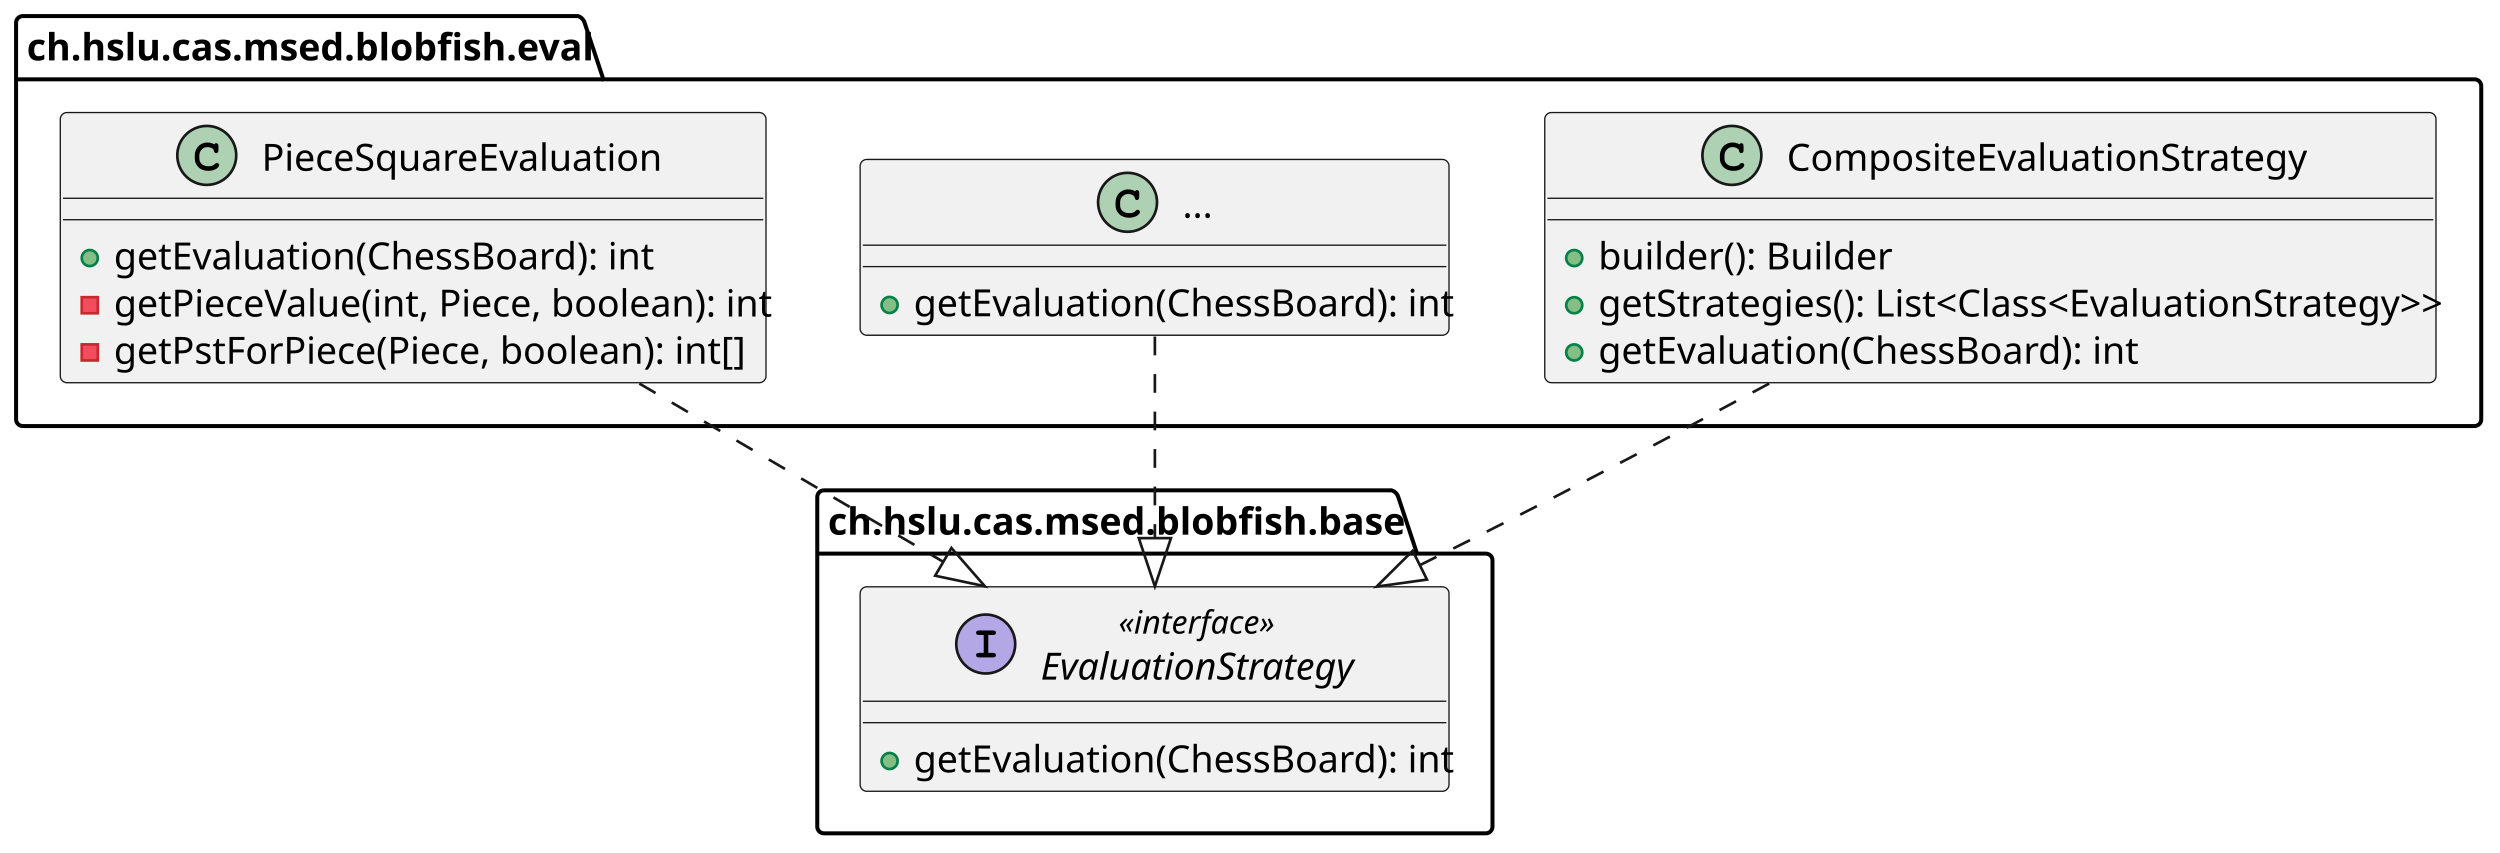
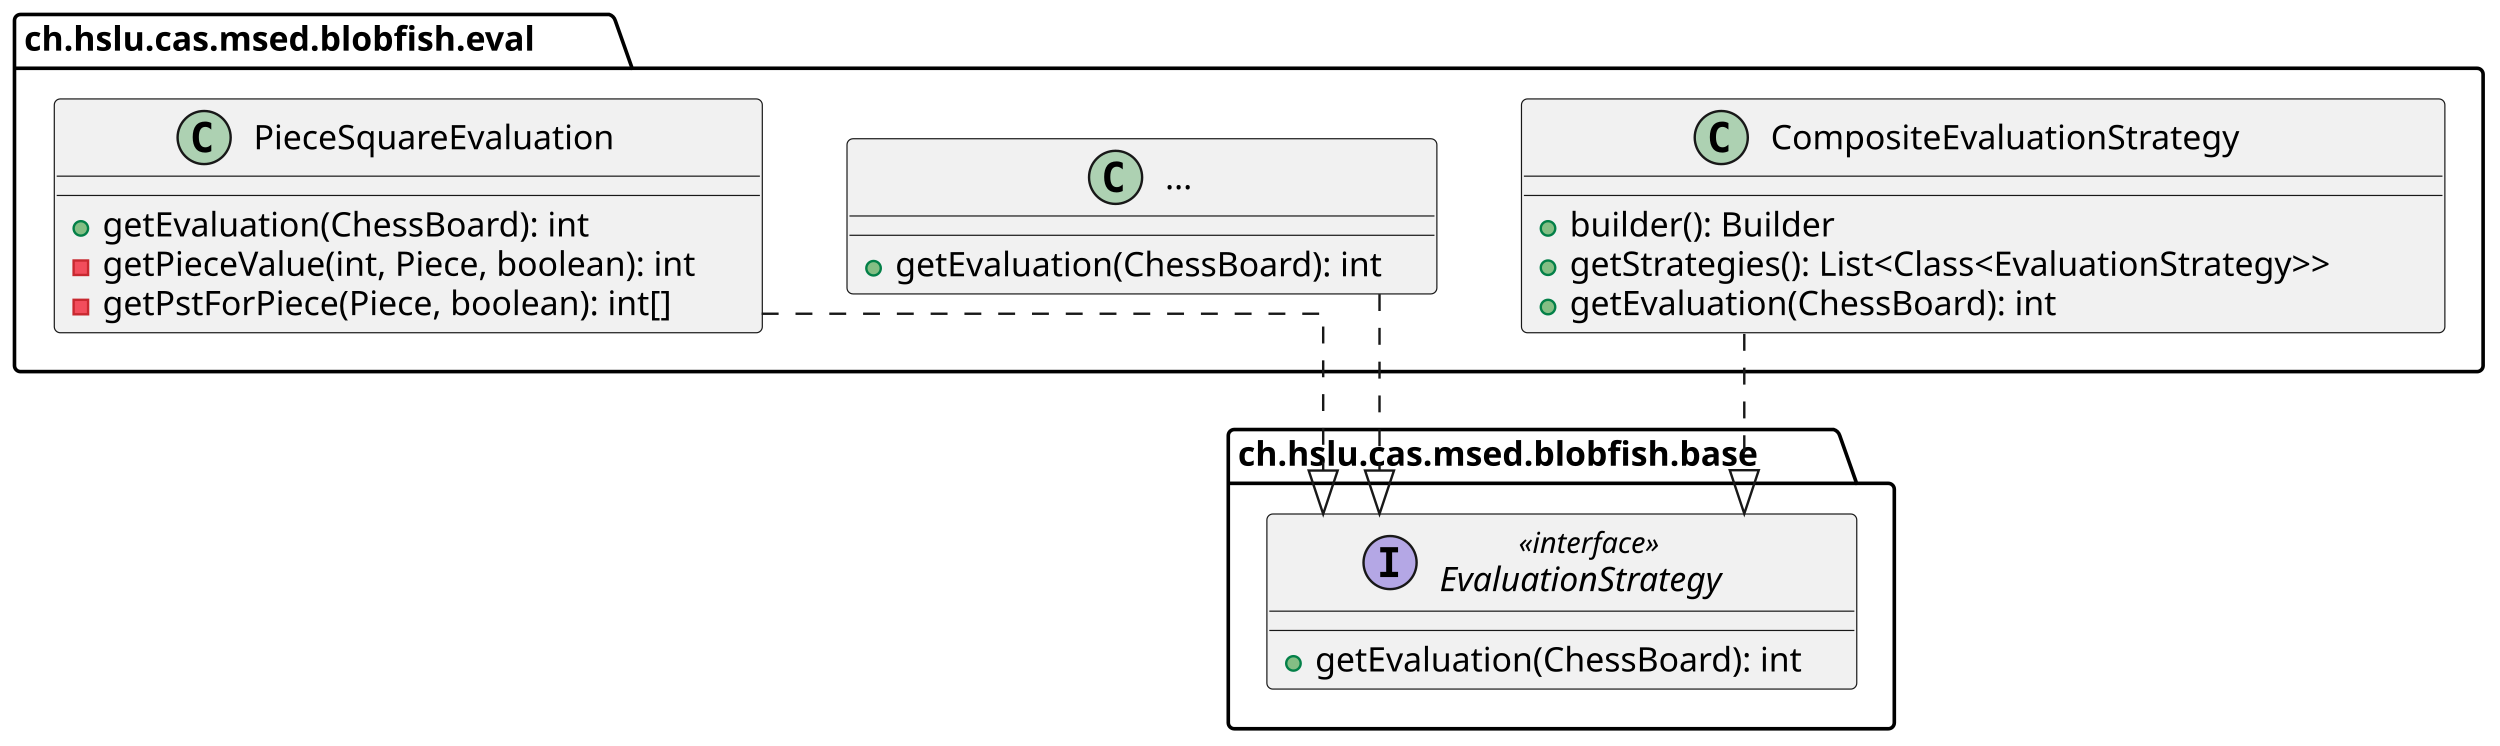
- <svg xmlns="http://www.w3.org/2000/svg" contentStyleType="text/css" data-diagram-type="CLASS" height="318px" preserveAspectRatio="none" style="width:933px;height:318px;background:#FFFFFF;" version="1.1" viewBox="0 0 933 318" width="933px" zoomAndPan="magnify">
+ <svg xmlns="http://www.w3.org/2000/svg" contentStyleType="text/css" data-diagram-type="CLASS" height="309px" preserveAspectRatio="none" style="width:1036px;height:309px;background:#FFFFFF;" version="1.1" viewBox="0 0 1036 309" width="1036px" zoomAndPan="magnify">
  <defs />
  <g>
    <g class="cluster" data-entity="ch.hslu.cas.msed.blobfish.base" data-source-line="6" data-uid="ent0002" id="cluster_ch.hslu.cas.msed.blobfish.base">
-       <path d="M307.5,183 L519.341,183 A3.75,3.75 0 0 1 521.841,185.5 L528.841,206.609 L554.5,206.609 A2.5,2.5 0 0 1 557,209.109 L557,308.5 A2.5,2.5 0 0 1 554.5,311 L307.5,311 A2.5,2.5 0 0 1 305,308.5 L305,185.5 A2.5,2.5 0 0 1 307.5,183" fill="none" style="stroke:#000000;stroke-width:1.5;" />
-       <line style="stroke:#000000;stroke-width:1.5;" x1="305" x2="528.841" y1="206.609" y2="206.609" />
-       <text fill="#000000" font-family="sans-serif" font-size="14" font-weight="bold" lengthAdjust="spacing" textLength="210.841" x="309" y="199.533">ch.hslu.cas.msed.blobfish.base</text>
+       <path d="M511.5,178 L759.886,178 A3.75,3.75 0 0 1 762.386,180.5 L769.386,200.297 L782.5,200.297 A2.5,2.5 0 0 1 785,202.797 L785,299.5 A2.5,2.5 0 0 1 782.5,302 L511.5,302 A2.5,2.5 0 0 1 509,299.5 L509,180.5 A2.5,2.5 0 0 1 511.5,178" fill="none" style="stroke:#000000;stroke-width:1.5;" />
+       <line style="stroke:#000000;stroke-width:1.5;" x1="509" x2="769.386" y1="200.297" y2="200.297" />
+       <text fill="#000000" font-family="sans-serif" font-size="14" font-weight="bold" lengthAdjust="spacing" textLength="247.386" x="513" y="192.995">ch.hslu.cas.msed.blobfish.base</text>
    </g>
    <g class="cluster" data-entity="ch.hslu.cas.msed.blobfish.eval" data-source-line="12" data-uid="ent0004" id="cluster_ch.hslu.cas.msed.blobfish.eval">
-       <path d="M8.5,6 L215.679,6 A3.75,3.75 0 0 1 218.179,8.5 L225.179,29.609 L923.5,29.609 A2.5,2.5 0 0 1 926,32.109 L926,156.5 A2.5,2.5 0 0 1 923.5,159 L8.5,159 A2.5,2.5 0 0 1 6,156.5 L6,8.5 A2.5,2.5 0 0 1 8.5,6" fill="none" style="stroke:#000000;stroke-width:1.5;" />
-       <line style="stroke:#000000;stroke-width:1.5;" x1="6" x2="225.179" y1="29.609" y2="29.609" />
-       <text fill="#000000" font-family="sans-serif" font-size="14" font-weight="bold" lengthAdjust="spacing" textLength="206.179" x="10" y="22.533">ch.hslu.cas.msed.blobfish.eval</text>
+       <path d="M8.5,6 L252.456,6 A3.75,3.75 0 0 1 254.956,8.5 L261.956,28.297 L1026.5,28.297 A2.5,2.5 0 0 1 1029,30.797 L1029,151.5 A2.5,2.5 0 0 1 1026.5,154 L8.5,154 A2.5,2.5 0 0 1 6,151.5 L6,8.5 A2.5,2.5 0 0 1 8.5,6" fill="none" style="stroke:#000000;stroke-width:1.5;" />
+       <line style="stroke:#000000;stroke-width:1.5;" x1="6" x2="261.956" y1="28.297" y2="28.297" />
+       <text fill="#000000" font-family="sans-serif" font-size="14" font-weight="bold" lengthAdjust="spacing" textLength="242.956" x="10" y="20.995">ch.hslu.cas.msed.blobfish.eval</text>
    </g>
    <g class="entity" data-entity="EvaluationStrategy" data-source-line="7" data-uid="ent0003" id="entity_EvaluationStrategy">
-       <rect fill="#F1F1F1" height="76.312" rx="2.5" ry="2.5" style="stroke:#181818;stroke-width:0.5;" width="219.772" x="321" y="219" />
-       <ellipse cx="367.877" cy="240.352" fill="#B4A7E5" rx="11" ry="11" style="stroke:#181818;stroke-width:1;" />
-       <path d="M368.831,236.992 L368.831,243.648 L370.549,243.648 Q371.159,243.648 371.424,243.883 Q371.69,244.117 371.69,244.508 Q371.69,244.883 371.424,245.117 Q371.159,245.352 370.549,245.352 L365.409,245.352 Q364.799,245.352 364.534,245.117 Q364.268,244.883 364.268,244.492 Q364.268,244.117 364.534,243.883 Q364.799,243.648 365.409,243.648 L367.127,243.648 L367.127,236.992 L365.409,236.992 Q364.799,236.992 364.534,236.758 Q364.268,236.523 364.268,236.133 Q364.268,235.758 364.534,235.523 Q364.799,235.289 365.409,235.289 L370.549,235.289 Q371.159,235.289 371.424,235.523 Q371.69,235.758 371.69,236.133 Q371.69,236.523 371.424,236.758 Q371.159,236.992 370.549,236.992 L368.831,236.992 Z " fill="#000000" />
-       <text fill="#000000" font-family="sans-serif" font-size="12" font-style="italic" lengthAdjust="spacing" textLength="59.373" x="417.449" y="236.457">«interface»</text>
-       <text fill="#000000" font-family="sans-serif" font-size="14" font-style="italic" lengthAdjust="spacing" textLength="117.517" x="388.377" y="253.627">EvaluationStrategy</text>
-       <line style="stroke:#181818;stroke-width:0.5;" x1="322" x2="539.771" y1="261.703" y2="261.703" />
-       <line style="stroke:#181818;stroke-width:0.5;" x1="322" x2="539.771" y1="269.703" y2="269.703" />
-       <ellipse cx="332" cy="284.008" fill="#84BE84" rx="3" ry="3" style="stroke:#038048;stroke-width:1;" />
-       <text fill="#000000" font-family="sans-serif" font-size="14" lengthAdjust="spacing" textLength="193.772" x="341" y="288.236">getEvaluation(ChessBoard): int</text>
+       <rect fill="#F1F1F1" height="72.562" rx="2.5" ry="2.5" style="stroke:#181818;stroke-width:0.5;" width="244.442" x="525" y="213" />
+       <ellipse cx="576.044" cy="233.133" fill="#B4A7E5" rx="11" ry="11" style="stroke:#181818;stroke-width:1;" />
+       <path d="M571.966,228.898 L571.966,226.742 L579.356,226.742 L579.356,228.898 L576.888,228.898 L576.888,236.977 L579.356,236.977 L579.356,239.133 L571.966,239.133 L571.966,236.977 L574.435,236.977 L574.435,228.898 L571.966,228.898 Z " fill="#000000" />
+       <text fill="#000000" font-family="sans-serif" font-size="12" font-style="italic" lengthAdjust="spacing" textLength="68.332" x="629.305" y="229.139">«interface»</text>
+       <text fill="#000000" font-family="sans-serif" font-size="14" font-style="italic" lengthAdjust="spacing" textLength="133.855" x="596.544" y="244.964">EvaluationStrategy</text>
+       <line style="stroke:#181818;stroke-width:0.5;" x1="526" x2="768.442" y1="253.266" y2="253.266" />
+       <line style="stroke:#181818;stroke-width:0.5;" x1="526" x2="768.442" y1="261.266" y2="261.266" />
+       <ellipse cx="536" cy="274.914" fill="#84BE84" rx="3" ry="3" style="stroke:#038048;stroke-width:1;" />
+       <text fill="#000000" font-family="sans-serif" font-size="14" lengthAdjust="spacing" textLength="218.442" x="545" y="278.261">getEvaluation(ChessBoard): int</text>
    </g>
    <g class="entity" data-entity="CompositeEvaluationStrategy" data-source-line="13" data-uid="ent0005" id="entity_CompositeEvaluationStrategy">
-       <rect fill="#F1F1F1" height="100.828" rx="2.5" ry="2.5" style="stroke:#181818;stroke-width:0.5;" width="332.612" x="576.5" y="42" />
-       <ellipse cx="646.339" cy="58" fill="#ADD1B2" rx="11" ry="11" style="stroke:#181818;stroke-width:1;" />
-       <path d="M649.105,53.875 Q649.261,53.656 649.449,53.547 Q649.636,53.438 649.855,53.438 Q650.23,53.438 650.464,53.703 Q650.699,53.953 650.699,54.562 L650.699,56.016 Q650.699,56.625 650.464,56.891 Q650.23,57.156 649.855,57.156 Q649.511,57.156 649.308,56.953 Q649.105,56.766 648.996,56.25 Q648.949,55.891 648.761,55.703 Q648.433,55.328 647.824,55.109 Q647.214,54.891 646.589,54.891 Q645.824,54.891 645.183,55.219 Q644.558,55.547 644.058,56.297 Q643.574,57.047 643.574,58.078 L643.574,59.172 Q643.574,60.406 644.464,61.234 Q645.355,62.047 646.949,62.047 Q647.886,62.047 648.543,61.797 Q648.933,61.641 649.355,61.203 Q649.621,60.938 649.761,60.859 Q649.918,60.781 650.121,60.781 Q650.449,60.781 650.699,61.047 Q650.964,61.297 650.964,61.641 Q650.964,61.984 650.621,62.391 Q650.121,62.969 649.324,63.297 Q648.246,63.75 646.949,63.75 Q645.433,63.75 644.23,63.125 Q643.246,62.625 642.558,61.562 Q641.871,60.484 641.871,59.203 L641.871,58.047 Q641.871,56.719 642.48,55.578 Q643.105,54.422 644.199,53.812 Q645.293,53.188 646.527,53.188 Q647.261,53.188 647.902,53.359 Q648.558,53.516 649.105,53.875 Z " fill="#000000" />
-       <text fill="#000000" font-family="sans-serif" font-size="14" lengthAdjust="spacing" textLength="184.434" x="666.839" y="63.728">CompositeEvaluationStrategy</text>
-       <line style="stroke:#181818;stroke-width:0.5;" x1="577.5" x2="908.112" y1="74" y2="74" />
-       <line style="stroke:#181818;stroke-width:0.5;" x1="577.5" x2="908.112" y1="82" y2="82" />
-       <ellipse cx="587.5" cy="96.305" fill="#84BE84" rx="3" ry="3" style="stroke:#038048;stroke-width:1;" />
-       <text fill="#000000" font-family="sans-serif" font-size="14" lengthAdjust="spacing" textLength="102.71" x="596.5" y="100.533">builder(): Builder</text>
-       <ellipse cx="587.5" cy="113.914" fill="#84BE84" rx="3" ry="3" style="stroke:#038048;stroke-width:1;" />
-       <text fill="#000000" font-family="sans-serif" font-size="14" lengthAdjust="spacing" textLength="306.612" x="596.5" y="118.143">getStrategies(): List&lt;Class&lt;EvaluationStrategy&gt;&gt;</text>
-       <ellipse cx="587.5" cy="131.523" fill="#84BE84" rx="3" ry="3" style="stroke:#038048;stroke-width:1;" />
-       <text fill="#000000" font-family="sans-serif" font-size="14" lengthAdjust="spacing" textLength="193.772" x="596.5" y="135.752">getEvaluation(ChessBoard): int</text>
+       <rect fill="#F1F1F1" height="96.891" rx="2.5" ry="2.5" style="stroke:#181818;stroke-width:0.5;" width="382.658" x="630.5" y="41" />
+       <ellipse cx="713.293" cy="57" fill="#ADD1B2" rx="11" ry="11" style="stroke:#181818;stroke-width:1;" />
+       <path d="M716.262,62.641 Q715.684,62.938 715.043,63.078 Q714.403,63.234 713.7,63.234 Q711.2,63.234 709.872,61.594 Q708.559,59.938 708.559,56.812 Q708.559,53.688 709.872,52.031 Q711.2,50.375 713.7,50.375 Q714.403,50.375 715.043,50.531 Q715.7,50.688 716.262,50.984 L716.262,53.703 Q715.637,53.125 715.043,52.859 Q714.45,52.578 713.825,52.578 Q712.481,52.578 711.793,53.656 Q711.106,54.719 711.106,56.812 Q711.106,58.906 711.793,59.984 Q712.481,61.047 713.825,61.047 Q714.45,61.047 715.043,60.781 Q715.637,60.5 716.262,59.922 L716.262,62.641 Z " fill="#000000" />
+       <text fill="#000000" font-family="sans-serif" font-size="14" lengthAdjust="spacing" textLength="208.571" x="733.793" y="61.847">CompositeEvaluationStrategy</text>
+       <line style="stroke:#181818;stroke-width:0.5;" x1="631.5" x2="1012.158" y1="73" y2="73" />
+       <line style="stroke:#181818;stroke-width:0.5;" x1="631.5" x2="1012.158" y1="81" y2="81" />
+       <ellipse cx="641.5" cy="94.648" fill="#84BE84" rx="3" ry="3" style="stroke:#038048;stroke-width:1;" />
+       <text fill="#000000" font-family="sans-serif" font-size="14" lengthAdjust="spacing" textLength="118.398" x="650.5" y="97.995">builder(): Builder</text>
+       <ellipse cx="641.5" cy="110.945" fill="#84BE84" rx="3" ry="3" style="stroke:#038048;stroke-width:1;" />
+       <text fill="#000000" font-family="sans-serif" font-size="14" lengthAdjust="spacing" textLength="356.658" x="650.5" y="114.292">getStrategies(): List&lt;Class&lt;EvaluationStrategy&gt;&gt;</text>
+       <ellipse cx="641.5" cy="127.242" fill="#84BE84" rx="3" ry="3" style="stroke:#038048;stroke-width:1;" />
+       <text fill="#000000" font-family="sans-serif" font-size="14" lengthAdjust="spacing" textLength="218.442" x="650.5" y="130.589">getEvaluation(ChessBoard): int</text>
    </g>
    <g class="entity" data-entity="someClass" data-source-line="18" data-uid="ent0006" id="entity_someClass">
-       <rect fill="#F1F1F1" height="65.609" rx="2.5" ry="2.5" style="stroke:#181818;stroke-width:0.5;" width="219.772" x="321" y="59.5" />
-       <ellipse cx="420.801" cy="75.5" fill="#ADD1B2" rx="11" ry="11" style="stroke:#181818;stroke-width:1;" />
-       <path d="M423.567,71.375 Q423.723,71.156 423.911,71.047 Q424.098,70.938 424.317,70.938 Q424.692,70.938 424.926,71.203 Q425.161,71.453 425.161,72.062 L425.161,73.516 Q425.161,74.125 424.926,74.391 Q424.692,74.656 424.317,74.656 Q423.973,74.656 423.77,74.453 Q423.567,74.266 423.457,73.75 Q423.411,73.391 423.223,73.203 Q422.895,72.828 422.286,72.609 Q421.676,72.391 421.051,72.391 Q420.286,72.391 419.645,72.719 Q419.02,73.047 418.52,73.797 Q418.036,74.547 418.036,75.578 L418.036,76.672 Q418.036,77.906 418.926,78.734 Q419.817,79.547 421.411,79.547 Q422.348,79.547 423.004,79.297 Q423.395,79.141 423.817,78.703 Q424.082,78.438 424.223,78.359 Q424.379,78.281 424.582,78.281 Q424.911,78.281 425.161,78.547 Q425.426,78.797 425.426,79.141 Q425.426,79.484 425.082,79.891 Q424.582,80.469 423.786,80.797 Q422.707,81.25 421.411,81.25 Q419.895,81.25 418.692,80.625 Q417.707,80.125 417.02,79.062 Q416.332,77.984 416.332,76.703 L416.332,75.547 Q416.332,74.219 416.942,73.078 Q417.567,71.922 418.661,71.312 Q419.754,70.688 420.989,70.688 Q421.723,70.688 422.364,70.859 Q423.02,71.016 423.567,71.375 Z " fill="#000000" />
-       <text fill="#000000" font-family="sans-serif" font-size="14" lengthAdjust="spacing" textLength="11.669" x="441.301" y="81.228">...</text>
-       <line style="stroke:#181818;stroke-width:0.5;" x1="322" x2="539.771" y1="91.5" y2="91.5" />
-       <line style="stroke:#181818;stroke-width:0.5;" x1="322" x2="539.771" y1="99.5" y2="99.5" />
-       <ellipse cx="332" cy="113.805" fill="#84BE84" rx="3" ry="3" style="stroke:#038048;stroke-width:1;" />
-       <text fill="#000000" font-family="sans-serif" font-size="14" lengthAdjust="spacing" textLength="193.772" x="341" y="118.033">getEvaluation(ChessBoard): int</text>
+       <rect fill="#F1F1F1" height="64.297" rx="2.5" ry="2.5" style="stroke:#181818;stroke-width:0.5;" width="244.442" x="351" y="57.5" />
+       <ellipse cx="462.296" cy="73.5" fill="#ADD1B2" rx="11" ry="11" style="stroke:#181818;stroke-width:1;" />
+       <path d="M465.265,79.141 Q464.687,79.438 464.046,79.578 Q463.405,79.734 462.702,79.734 Q460.202,79.734 458.874,78.094 Q457.562,76.438 457.562,73.312 Q457.562,70.188 458.874,68.531 Q460.202,66.875 462.702,66.875 Q463.405,66.875 464.046,67.031 Q464.702,67.188 465.265,67.484 L465.265,70.203 Q464.64,69.625 464.046,69.359 Q463.452,69.078 462.827,69.078 Q461.483,69.078 460.796,70.156 Q460.108,71.219 460.108,73.312 Q460.108,75.406 460.796,76.484 Q461.483,77.547 462.827,77.547 Q463.452,77.547 464.046,77.281 Q464.64,77 465.265,76.422 L465.265,79.141 Z " fill="#000000" />
+       <text fill="#000000" font-family="sans-serif" font-size="14" lengthAdjust="spacing" textLength="13.351" x="482.796" y="78.347">...</text>
+       <line style="stroke:#181818;stroke-width:0.5;" x1="352" x2="594.442" y1="89.5" y2="89.5" />
+       <line style="stroke:#181818;stroke-width:0.5;" x1="352" x2="594.442" y1="97.5" y2="97.5" />
+       <ellipse cx="362" cy="111.148" fill="#84BE84" rx="3" ry="3" style="stroke:#038048;stroke-width:1;" />
+       <text fill="#000000" font-family="sans-serif" font-size="14" lengthAdjust="spacing" textLength="218.442" x="371" y="114.495">getEvaluation(ChessBoard): int</text>
    </g>
    <g class="entity" data-entity="PieceSquareEvaluation" data-source-line="21" data-uid="ent0007" id="entity_PieceSquareEvaluation">
-       <rect fill="#F1F1F1" height="100.828" rx="2.5" ry="2.5" style="stroke:#181818;stroke-width:0.5;" width="263.371" x="22.5" y="42" />
-       <ellipse cx="77.164" cy="58" fill="#ADD1B2" rx="11" ry="11" style="stroke:#181818;stroke-width:1;" />
-       <path d="M79.929,53.875 Q80.085,53.656 80.273,53.547 Q80.46,53.438 80.679,53.438 Q81.054,53.438 81.289,53.703 Q81.523,53.953 81.523,54.562 L81.523,56.016 Q81.523,56.625 81.289,56.891 Q81.054,57.156 80.679,57.156 Q80.335,57.156 80.132,56.953 Q79.929,56.766 79.82,56.25 Q79.773,55.891 79.585,55.703 Q79.257,55.328 78.648,55.109 Q78.039,54.891 77.414,54.891 Q76.648,54.891 76.007,55.219 Q75.382,55.547 74.882,56.297 Q74.398,57.047 74.398,58.078 L74.398,59.172 Q74.398,60.406 75.289,61.234 Q76.179,62.047 77.773,62.047 Q78.71,62.047 79.367,61.797 Q79.757,61.641 80.179,61.203 Q80.445,60.938 80.585,60.859 Q80.742,60.781 80.945,60.781 Q81.273,60.781 81.523,61.047 Q81.789,61.297 81.789,61.641 Q81.789,61.984 81.445,62.391 Q80.945,62.969 80.148,63.297 Q79.07,63.75 77.773,63.75 Q76.257,63.75 75.054,63.125 Q74.07,62.625 73.382,61.562 Q72.695,60.484 72.695,59.203 L72.695,58.047 Q72.695,56.719 73.304,55.578 Q73.929,54.422 75.023,53.812 Q76.117,53.188 77.351,53.188 Q78.085,53.188 78.726,53.359 Q79.382,53.516 79.929,53.875 Z " fill="#000000" />
-       <text fill="#000000" font-family="sans-serif" font-size="14" lengthAdjust="spacing" textLength="145.544" x="97.664" y="63.728">PieceSquareEvaluation</text>
-       <line style="stroke:#181818;stroke-width:0.5;" x1="23.5" x2="284.871" y1="74" y2="74" />
-       <line style="stroke:#181818;stroke-width:0.5;" x1="23.5" x2="284.871" y1="82" y2="82" />
-       <ellipse cx="33.5" cy="96.305" fill="#84BE84" rx="3" ry="3" style="stroke:#038048;stroke-width:1;" />
-       <text fill="#000000" font-family="sans-serif" font-size="14" lengthAdjust="spacing" textLength="193.772" x="42.5" y="100.533">getEvaluation(ChessBoard): int</text>
-       <rect fill="#F24D5C" height="6" style="stroke:#C82930;stroke-width:1;" width="6" x="30.5" y="110.914" />
-       <text fill="#000000" font-family="sans-serif" font-size="14" lengthAdjust="spacing" textLength="237.371" x="42.5" y="118.143">getPieceValue(int, Piece, boolean): int</text>
-       <rect fill="#F24D5C" height="6" style="stroke:#C82930;stroke-width:1;" width="6" x="30.5" y="128.523" />
-       <text fill="#000000" font-family="sans-serif" font-size="14" lengthAdjust="spacing" textLength="228.006" x="42.5" y="135.752">getPstForPiece(Piece, boolean): int[]</text>
+       <rect fill="#F1F1F1" height="96.891" rx="2.5" ry="2.5" style="stroke:#181818;stroke-width:0.5;" width="293.401" x="22.5" y="41" />
+       <ellipse cx="84.591" cy="57" fill="#ADD1B2" rx="11" ry="11" style="stroke:#181818;stroke-width:1;" />
+       <path d="M87.56,62.641 Q86.981,62.938 86.341,63.078 Q85.7,63.234 84.997,63.234 Q82.497,63.234 81.169,61.594 Q79.856,59.938 79.856,56.812 Q79.856,53.688 81.169,52.031 Q82.497,50.375 84.997,50.375 Q85.7,50.375 86.341,50.531 Q86.997,50.688 87.56,50.984 L87.56,53.703 Q86.935,53.125 86.341,52.859 Q85.747,52.578 85.122,52.578 Q83.778,52.578 83.091,53.656 Q82.403,54.719 82.403,56.812 Q82.403,58.906 83.091,59.984 Q83.778,61.047 85.122,61.047 Q85.747,61.047 86.341,60.781 Q86.935,60.5 87.56,59.922 L87.56,62.641 Z " fill="#000000" />
+       <text fill="#000000" font-family="sans-serif" font-size="14" lengthAdjust="spacing" textLength="160.72" x="105.091" y="61.847">PieceSquareEvaluation</text>
+       <line style="stroke:#181818;stroke-width:0.5;" x1="23.5" x2="314.901" y1="73" y2="73" />
+       <line style="stroke:#181818;stroke-width:0.5;" x1="23.5" x2="314.901" y1="81" y2="81" />
+       <ellipse cx="33.5" cy="94.648" fill="#84BE84" rx="3" ry="3" style="stroke:#038048;stroke-width:1;" />
+       <text fill="#000000" font-family="sans-serif" font-size="14" lengthAdjust="spacing" textLength="218.442" x="42.5" y="97.995">getEvaluation(ChessBoard): int</text>
+       <rect fill="#F24D5C" height="6" style="stroke:#C82930;stroke-width:1;" width="6" x="30.5" y="107.945" />
+       <text fill="#000000" font-family="sans-serif" font-size="14" lengthAdjust="spacing" textLength="267.401" x="42.5" y="114.292">getPieceValue(int, Piece, boolean): int</text>
+       <rect fill="#F24D5C" height="6" style="stroke:#C82930;stroke-width:1;" width="6" x="30.5" y="124.242" />
+       <text fill="#000000" font-family="sans-serif" font-size="14" lengthAdjust="spacing" textLength="255.24" x="42.5" y="130.589">getPstForPiece(Piece, boolean): int[]</text>
    </g>
    <g class="link" data-entity-1="CompositeEvaluationStrategy" data-entity-2="EvaluationStrategy" data-source-line="30" data-uid="lnk9" id="link_CompositeEvaluationStrategy_EvaluationStrategy">
-       <path codeLine="30" d="M660.24,143.14 C614.92,167.55 575.199,188.47 529.88,210.92" fill="none" id="CompositeEvaluationStrategy-to-EvaluationStrategy" style="stroke:#181818;stroke-width:1;stroke-dasharray:7,7;" />
-       <polygon fill="none" points="513.75,218.91,532.543,216.297,527.216,205.543,513.75,218.91" style="stroke:#181818;stroke-width:1;" />
+       <path codeLine="30" d="M722.83,138.37 C722.83,162.36 722.83,172.77 722.83,194.86" fill="none" id="CompositeEvaluationStrategy-to-EvaluationStrategy" style="stroke:#181818;stroke-width:1;stroke-dasharray:7,7;" />
+       <polygon fill="none" points="722.83,212.86,728.83,194.86,716.83,194.86,722.83,212.86" style="stroke:#181818;stroke-width:1;" />
    </g>
    <g class="link" data-entity-1="someClass" data-entity-2="EvaluationStrategy" data-source-line="31" data-uid="lnk10" id="link_someClass_EvaluationStrategy">
-       <path codeLine="31" d="M431,125.6 C431,152.43 431,172.7 431,200.84" fill="none" id="someClass-to-EvaluationStrategy" style="stroke:#181818;stroke-width:1;stroke-dasharray:7,7;" />
-       <polygon fill="none" points="431,218.84,437,200.84,425,200.84,431,218.84" style="stroke:#181818;stroke-width:1;" />
+       <path codeLine="31" d="M571.67,121.88 C571.67,148.27 571.67,167.53 571.67,194.98" fill="none" id="someClass-to-EvaluationStrategy" style="stroke:#181818;stroke-width:1;stroke-dasharray:7,7;" />
+       <polygon fill="none" points="571.67,212.98,577.67,194.98,565.67,194.98,571.67,212.98" style="stroke:#181818;stroke-width:1;" />
    </g>
    <g class="link" data-entity-1="PieceSquareEvaluation" data-entity-2="EvaluationStrategy" data-source-line="32" data-uid="lnk11" id="link_PieceSquareEvaluation_EvaluationStrategy">
-       <path codeLine="32" d="M238.61,143.14 C280.14,167.5 313.796,187.24 352.036,209.68" fill="none" id="PieceSquareEvaluation-to-EvaluationStrategy" style="stroke:#181818;stroke-width:1;stroke-dasharray:7,7;" />
-       <polygon fill="none" points="367.56,218.79,355.072,204.505,348.999,214.855,367.56,218.79" style="stroke:#181818;stroke-width:1;" />
+       <path codeLine="32" d="M315.66,130 C422.4,130 548.33,130 548.33,130 C548.33,130 548.33,159.85 548.33,195" fill="none" id="PieceSquareEvaluation-to-EvaluationStrategy" style="stroke:#181818;stroke-width:1;stroke-dasharray:7,7;" />
+       <polygon fill="none" points="548.33,213,554.33,195,542.33,195,548.33,213" style="stroke:#181818;stroke-width:1;" />
    </g>
  </g>
</svg>
